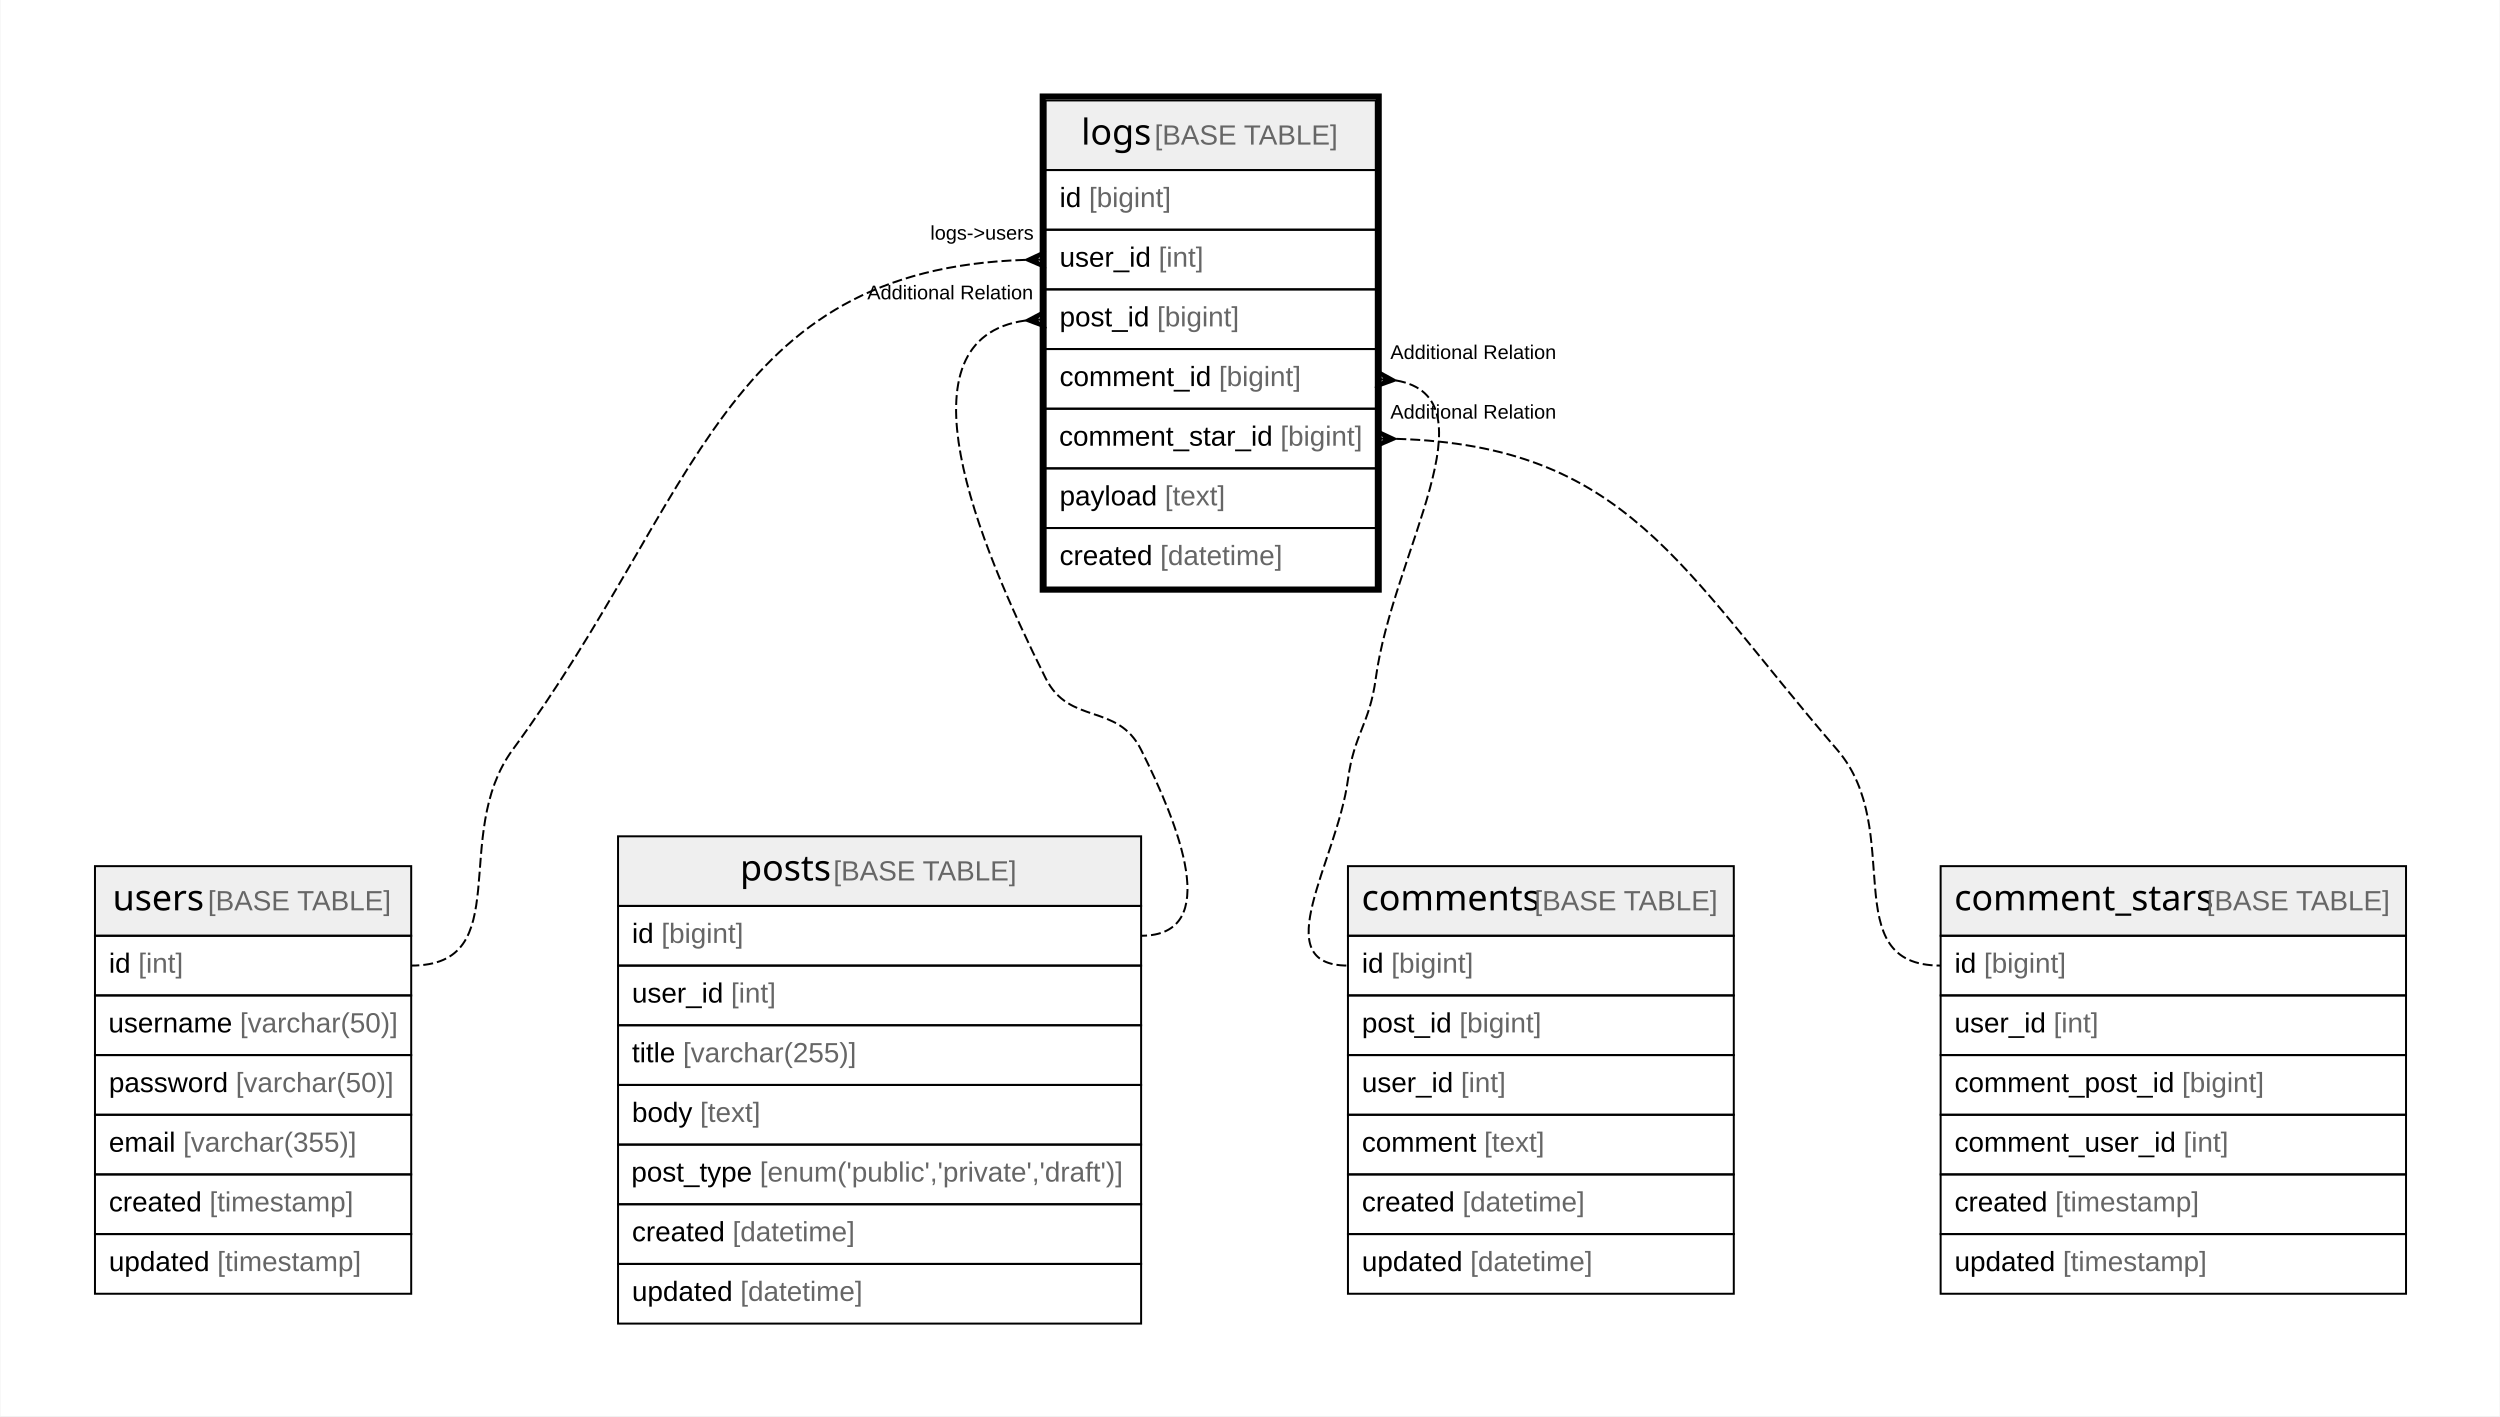
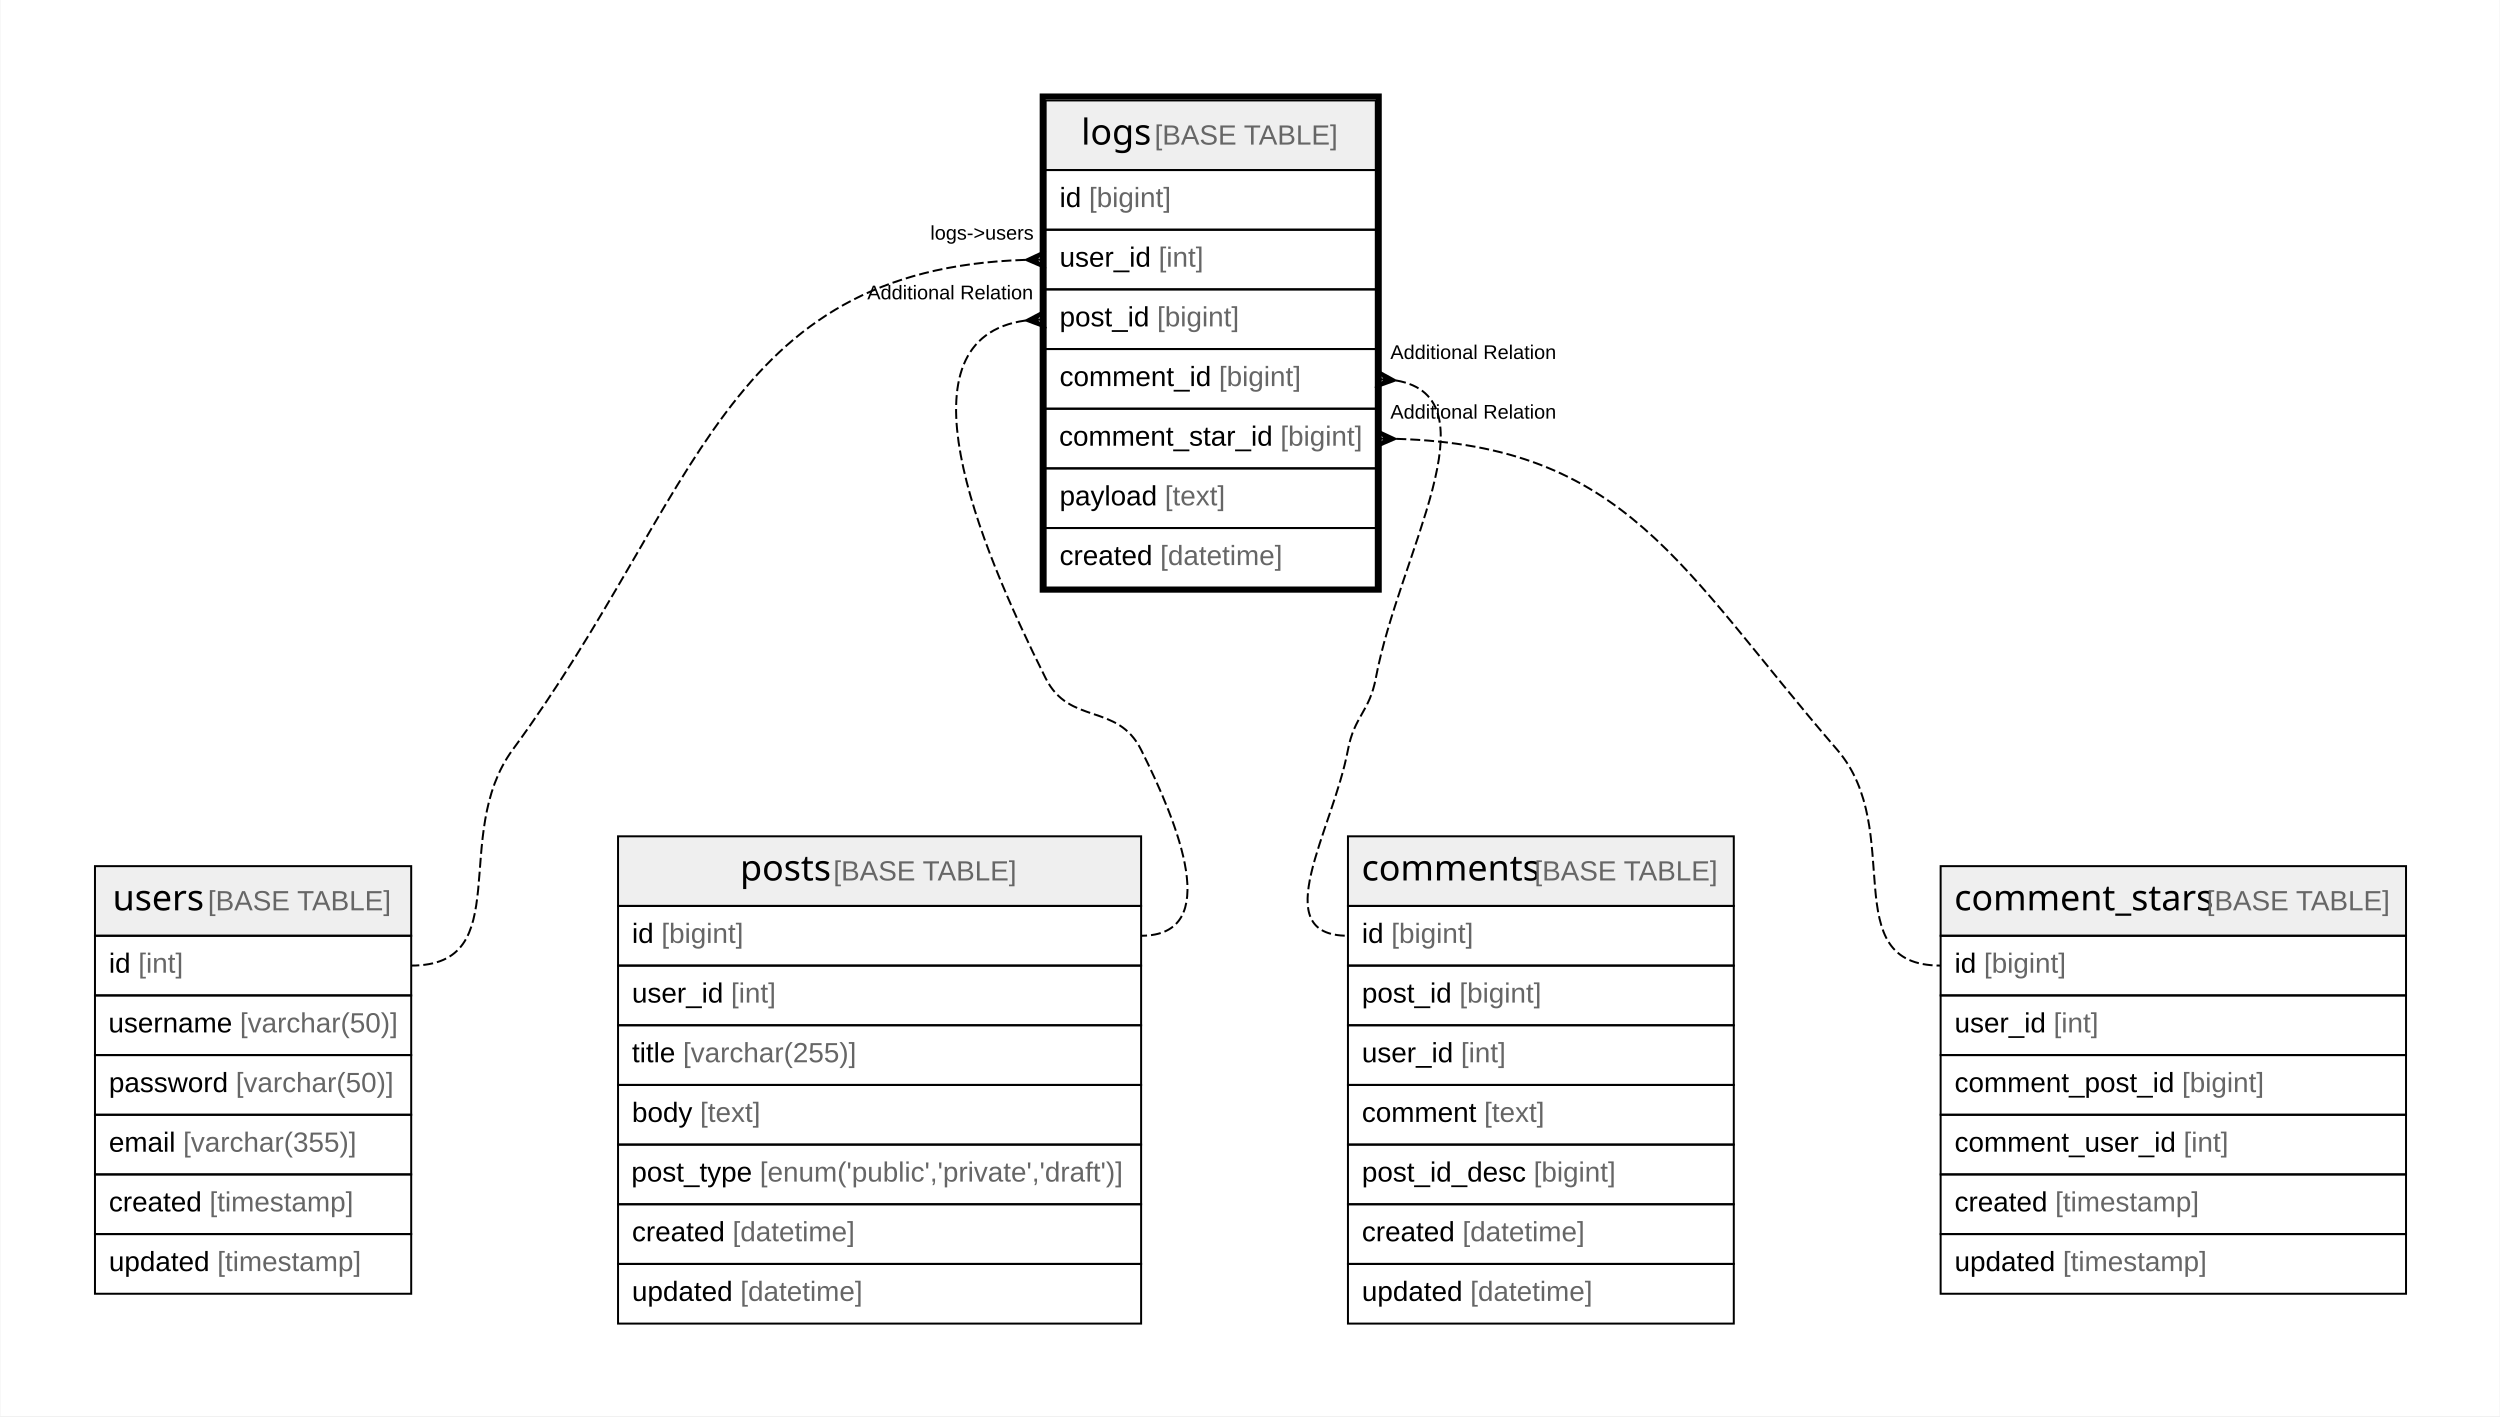
<svg xmlns="http://www.w3.org/2000/svg" width="1257pt" height="712pt" viewBox="0.00 0.00 1256.50 712.00">
  <g id="graph0" class="graph" transform="scale(1 1) rotate(0) translate(4 708)">
    <polygon fill="#ffffff" stroke="transparent" points="-4,4 -4,-708 1252.5,-708 1252.5,4 -4,4" />
    <g id="node1" class="node">
      <polygon fill="#efefef" stroke="transparent" points="521.5,-622.5 521.5,-657.5 687.5,-657.5 687.5,-622.5 521.5,-622.5" />
      <polygon fill="none" stroke="#000000" points="521.5,-622.5 521.5,-657.5 687.5,-657.5 687.5,-622.5 521.5,-622.5" />
      <text text-anchor="start" x="539.37" y="-635.3" font-family="Arial Bold" font-size="18.00" fill="#000000">logs</text>
      <text text-anchor="start" x="572.376" y="-635.3" font-family="Arial" font-size="14.00" fill="#000000"> </text>
      <text text-anchor="start" x="576.267" y="-635.3" font-family="Arial" font-size="14.00" fill="#666666">[BASE TABLE]</text>
      <polygon fill="none" stroke="#000000" points="521.5,-592.5 521.5,-622.5 687.5,-622.5 687.5,-592.5 521.5,-592.5" />
      <text text-anchor="start" x="528.5" y="-603.9" font-family="Arial" font-size="14.00" fill="#000000">id </text>
      <text text-anchor="start" x="543.28" y="-603.9" font-family="Arial" font-size="14.00" fill="#666666">[bigint]</text>
      <polygon fill="none" stroke="#000000" points="521.5,-562.5 521.5,-592.5 687.5,-592.5 687.5,-562.5 521.5,-562.5" />
      <text text-anchor="start" x="528.5" y="-573.9" font-family="Arial" font-size="14.00" fill="#000000">user_id </text>
      <text text-anchor="start" x="578.288" y="-573.9" font-family="Arial" font-size="14.00" fill="#666666">[int]</text>
      <polygon fill="none" stroke="#000000" points="521.5,-532.5 521.5,-562.5 687.5,-562.5 687.5,-532.5 521.5,-532.5" />
      <text text-anchor="start" x="528.5" y="-543.9" font-family="Arial" font-size="14.00" fill="#000000">post_id </text>
      <text text-anchor="start" x="577.518" y="-543.9" font-family="Arial" font-size="14.00" fill="#666666">[bigint]</text>
      <polygon fill="none" stroke="#000000" points="521.5,-502.5 521.5,-532.5 687.5,-532.5 687.5,-502.5 521.5,-502.5" />
      <text text-anchor="start" x="528.5" y="-513.9" font-family="Arial" font-size="14.00" fill="#000000">comment_id </text>
      <text text-anchor="start" x="608.622" y="-513.9" font-family="Arial" font-size="14.00" fill="#666666">[bigint]</text>
      <polygon fill="none" stroke="#000000" points="521.5,-472.5 521.5,-502.5 687.5,-502.5 687.5,-472.5 521.5,-472.5" />
      <text text-anchor="start" x="528.264" y="-483.9" font-family="Arial" font-size="14.00" fill="#000000">comment_star_id </text>
      <text text-anchor="start" x="639.503" y="-483.9" font-family="Arial" font-size="14.00" fill="#666666">[bigint]</text>
      <polygon fill="none" stroke="#000000" points="521.5,-442.5 521.5,-472.5 687.5,-472.5 687.5,-442.5 521.5,-442.5" />
      <text text-anchor="start" x="528.5" y="-453.9" font-family="Arial" font-size="14.00" fill="#000000">payload </text>
      <text text-anchor="start" x="581.41" y="-453.9" font-family="Arial" font-size="14.00" fill="#666666">[text]</text>
      <polygon fill="none" stroke="#000000" points="521.5,-412.5 521.5,-442.5 687.5,-442.5 687.5,-412.5 521.5,-412.5" />
      <text text-anchor="start" x="528.5" y="-423.9" font-family="Arial" font-size="14.00" fill="#000000">created </text>
      <text text-anchor="start" x="579.072" y="-423.9" font-family="Arial" font-size="14.00" fill="#666666">[datetime]</text>
      <polygon fill="none" stroke="#000000" stroke-width="3" points="520,-411.5 520,-659.5 689,-659.5 689,-411.5 520,-411.5" />
    </g>
    <g id="node2" class="node">
      <polygon fill="#efefef" stroke="transparent" points="43.5,-237.5 43.5,-272.5 202.5,-272.5 202.5,-237.5 43.5,-237.5" />
      <polygon fill="none" stroke="#000000" points="43.5,-237.5 43.5,-272.5 202.5,-272.5 202.5,-237.5 43.5,-237.5" />
      <text text-anchor="start" x="52.371" y="-250.3" font-family="Arial Bold" font-size="18.00" fill="#000000">users</text>
      <text text-anchor="start" x="96.375" y="-250.3" font-family="Arial" font-size="14.00" fill="#000000"> </text>
      <text text-anchor="start" x="100.266" y="-250.3" font-family="Arial" font-size="14.00" fill="#666666">[BASE TABLE]</text>
      <polygon fill="none" stroke="#000000" points="43.5,-207.5 43.5,-237.5 202.5,-237.5 202.5,-207.5 43.5,-207.5" />
      <text text-anchor="start" x="50.5" y="-218.9" font-family="Arial" font-size="14.00" fill="#000000">id </text>
      <text text-anchor="start" x="65.28" y="-218.9" font-family="Arial" font-size="14.00" fill="#666666">[int]</text>
      <polygon fill="none" stroke="#000000" points="43.5,-177.5 43.5,-207.5 202.5,-207.5 202.5,-177.5 43.5,-177.5" />
      <text text-anchor="start" x="50.269" y="-188.9" font-family="Arial" font-size="14.00" fill="#000000">username </text>
      <text text-anchor="start" x="116.394" y="-188.9" font-family="Arial" font-size="14.00" fill="#666666">[varchar(50)]</text>
      <polygon fill="none" stroke="#000000" points="43.5,-147.5 43.5,-177.5 202.5,-177.5 202.5,-147.5 43.5,-147.5" />
      <text text-anchor="start" x="50.5" y="-158.9" font-family="Arial" font-size="14.00" fill="#000000">password </text>
      <text text-anchor="start" x="114.288" y="-158.9" font-family="Arial" font-size="14.00" fill="#666666">[varchar(50)]</text>
      <polygon fill="none" stroke="#000000" points="43.5,-117.5 43.5,-147.5 202.5,-147.5 202.5,-117.5 43.5,-117.5" />
      <text text-anchor="start" x="50.5" y="-128.9" font-family="Arial" font-size="14.00" fill="#000000">email </text>
      <text text-anchor="start" x="87.83" y="-128.9" font-family="Arial" font-size="14.00" fill="#666666">[varchar(355)]</text>
      <polygon fill="none" stroke="#000000" points="43.5,-87.5 43.5,-117.5 202.5,-117.5 202.5,-87.5 43.5,-87.5" />
      <text text-anchor="start" x="50.5" y="-98.9" font-family="Arial" font-size="14.00" fill="#000000">created </text>
      <text text-anchor="start" x="101.072" y="-98.9" font-family="Arial" font-size="14.00" fill="#666666">[timestamp]</text>
      <polygon fill="none" stroke="#000000" points="43.5,-57.5 43.5,-87.5 202.5,-87.5 202.5,-57.5 43.5,-57.5" />
      <text text-anchor="start" x="50.5" y="-68.9" font-family="Arial" font-size="14.00" fill="#000000">updated </text>
      <text text-anchor="start" x="104.977" y="-68.9" font-family="Arial" font-size="14.00" fill="#666666">[timestamp]</text>
    </g>
    <g id="edge1" class="edge">
      <path fill="none" stroke="#000000" stroke-dasharray="5,2" d="M511.277,-577.34C359.181,-572.507 347.214,-458.649 253.5,-331 221.967,-288.048 255.784,-222.5 202.5,-222.5" />
      <polygon fill="#000000" stroke="#000000" points="511.501,-577.344 521.43,-582 516.501,-577.422 521.5,-577.5 521.5,-577.5 521.5,-577.5 516.501,-577.422 521.57,-573 511.501,-577.344 511.501,-577.344" />
      <text text-anchor="start" x="463.524" y="-587.5" font-family="Arial" font-size="10.00" fill="#000000">logs-&gt;users</text>
    </g>
    <g id="node3" class="node">
      <polygon fill="#efefef" stroke="transparent" points="306.5,-252.5 306.5,-287.5 569.5,-287.5 569.5,-252.5 306.5,-252.5" />
      <polygon fill="none" stroke="#000000" points="306.5,-252.5 306.5,-287.5 569.5,-287.5 569.5,-252.5 306.5,-252.5" />
      <text text-anchor="start" x="367.866" y="-265.3" font-family="Arial Bold" font-size="18.00" fill="#000000">posts</text>
      <text text-anchor="start" x="410.88" y="-265.3" font-family="Arial" font-size="14.00" fill="#000000"> </text>
      <text text-anchor="start" x="414.771" y="-265.3" font-family="Arial" font-size="14.00" fill="#666666">[BASE TABLE]</text>
      <polygon fill="none" stroke="#000000" points="306.5,-222.5 306.5,-252.5 569.5,-252.5 569.5,-222.5 306.5,-222.5" />
      <text text-anchor="start" x="313.5" y="-233.9" font-family="Arial" font-size="14.00" fill="#000000">id </text>
      <text text-anchor="start" x="328.28" y="-233.9" font-family="Arial" font-size="14.00" fill="#666666">[bigint]</text>
      <polygon fill="none" stroke="#000000" points="306.5,-192.5 306.5,-222.5 569.5,-222.5 569.5,-192.5 306.5,-192.5" />
      <text text-anchor="start" x="313.5" y="-203.9" font-family="Arial" font-size="14.00" fill="#000000">user_id </text>
      <text text-anchor="start" x="363.288" y="-203.9" font-family="Arial" font-size="14.00" fill="#666666">[int]</text>
      <polygon fill="none" stroke="#000000" points="306.5,-162.5 306.5,-192.5 569.5,-192.5 569.5,-162.5 306.5,-162.5" />
      <text text-anchor="start" x="313.5" y="-173.9" font-family="Arial" font-size="14.00" fill="#000000">title </text>
      <text text-anchor="start" x="339.168" y="-173.9" font-family="Arial" font-size="14.00" fill="#666666">[varchar(255)]</text>
      <polygon fill="none" stroke="#000000" points="306.5,-132.5 306.5,-162.5 569.5,-162.5 569.5,-132.5 306.5,-132.5" />
      <text text-anchor="start" x="313.5" y="-143.9" font-family="Arial" font-size="14.00" fill="#000000">body </text>
      <text text-anchor="start" x="347.738" y="-143.9" font-family="Arial" font-size="14.00" fill="#666666">[text]</text>
      <polygon fill="none" stroke="#000000" points="306.5,-102.5 306.5,-132.5 569.5,-132.5 569.5,-102.5 306.5,-102.5" />
      <text text-anchor="start" x="313.197" y="-113.9" font-family="Arial" font-size="14.00" fill="#000000">post_type </text>
      <text text-anchor="start" x="377.782" y="-113.9" font-family="Arial" font-size="14.00" fill="#666666">[enum('public','private','draft')]</text>
      <polygon fill="none" stroke="#000000" points="306.5,-72.5 306.5,-102.5 569.5,-102.5 569.5,-72.5 306.5,-72.5" />
      <text text-anchor="start" x="313.5" y="-83.9" font-family="Arial" font-size="14.00" fill="#000000">created </text>
      <text text-anchor="start" x="364.072" y="-83.9" font-family="Arial" font-size="14.00" fill="#666666">[datetime]</text>
      <polygon fill="none" stroke="#000000" points="306.5,-42.5 306.5,-72.5 569.5,-72.5 569.5,-42.5 306.5,-42.5" />
      <text text-anchor="start" x="313.5" y="-53.9" font-family="Arial" font-size="14.00" fill="#000000">updated </text>
      <text text-anchor="start" x="367.977" y="-53.9" font-family="Arial" font-size="14.00" fill="#666666">[datetime]</text>
    </g>
    <g id="edge2" class="edge">
      <path fill="none" stroke="#000000" stroke-dasharray="5,2" d="M511.431,-546.855C445.245,-537.804 487.235,-435.53 521.5,-367 533.426,-343.149 557.574,-354.851 569.5,-331 588.084,-293.832 611.056,-237.5 569.5,-237.5" />
      <polygon fill="#000000" stroke="#000000" points="511.521,-546.861 521.212,-551.991 516.51,-547.18 521.5,-547.5 521.5,-547.5 521.5,-547.5 516.51,-547.18 521.788,-543.009 511.521,-546.861 511.521,-546.861" />
      <text text-anchor="start" x="431.825" y="-557.5" font-family="Arial" font-size="10.00" fill="#000000">Additional Relation</text>
    </g>
    <g id="node4" class="node">
-       <polygon fill="#efefef" stroke="transparent" points="673.5,-237.5 673.5,-272.5 867.5,-272.5 867.5,-237.5 673.5,-237.5" />
-       <polygon fill="none" stroke="#000000" points="673.5,-237.5 673.5,-272.5 867.5,-272.5 867.5,-237.5 673.5,-237.5" />
-       <text text-anchor="start" x="680.37" y="-250.3" font-family="Arial Bold" font-size="18.00" fill="#000000">comments</text>
-       <text text-anchor="start" x="763.376" y="-250.3" font-family="Arial" font-size="14.00" fill="#000000"> </text>
-       <text text-anchor="start" x="767.266" y="-250.3" font-family="Arial" font-size="14.00" fill="#666666">[BASE TABLE]</text>
-       <polygon fill="none" stroke="#000000" points="673.5,-207.5 673.5,-237.5 867.5,-237.5 867.5,-207.5 673.5,-207.5" />
-       <text text-anchor="start" x="680.5" y="-218.9" font-family="Arial" font-size="14.00" fill="#000000">id </text>
-       <text text-anchor="start" x="695.28" y="-218.9" font-family="Arial" font-size="14.00" fill="#666666">[bigint]</text>
-       <polygon fill="none" stroke="#000000" points="673.5,-177.5 673.5,-207.5 867.5,-207.5 867.5,-177.5 673.5,-177.5" />
-       <text text-anchor="start" x="680.5" y="-188.9" font-family="Arial" font-size="14.00" fill="#000000">post_id </text>
-       <text text-anchor="start" x="729.518" y="-188.9" font-family="Arial" font-size="14.00" fill="#666666">[bigint]</text>
-       <polygon fill="none" stroke="#000000" points="673.5,-147.5 673.5,-177.5 867.5,-177.5 867.5,-147.5 673.5,-147.5" />
-       <text text-anchor="start" x="680.5" y="-158.9" font-family="Arial" font-size="14.00" fill="#000000">user_id </text>
-       <text text-anchor="start" x="730.288" y="-158.9" font-family="Arial" font-size="14.00" fill="#666666">[int]</text>
-       <polygon fill="none" stroke="#000000" points="673.5,-117.5 673.5,-147.5 867.5,-147.5 867.5,-117.5 673.5,-117.5" />
-       <text text-anchor="start" x="680.5" y="-128.9" font-family="Arial" font-size="14.00" fill="#000000">comment </text>
-       <text text-anchor="start" x="741.95" y="-128.9" font-family="Arial" font-size="14.00" fill="#666666">[text]</text>
-       <polygon fill="none" stroke="#000000" points="673.5,-87.5 673.5,-117.5 867.5,-117.5 867.5,-87.5 673.5,-87.5" />
-       <text text-anchor="start" x="680.5" y="-98.9" font-family="Arial" font-size="14.00" fill="#000000">created </text>
-       <text text-anchor="start" x="731.072" y="-98.9" font-family="Arial" font-size="14.00" fill="#666666">[datetime]</text>
-       <polygon fill="none" stroke="#000000" points="673.5,-57.5 673.5,-87.5 867.5,-87.5 867.5,-57.5 673.5,-57.5" />
-       <text text-anchor="start" x="680.5" y="-68.9" font-family="Arial" font-size="14.00" fill="#000000">updated </text>
-       <text text-anchor="start" x="734.977" y="-68.9" font-family="Arial" font-size="14.00" fill="#666666">[datetime]</text>
+       <polygon fill="#efefef" stroke="transparent" points="673.5,-252.5 673.5,-287.5 867.5,-287.5 867.5,-252.5 673.5,-252.5" />
+       <polygon fill="none" stroke="#000000" points="673.5,-252.5 673.5,-287.5 867.5,-287.5 867.5,-252.5 673.5,-252.5" />
+       <text text-anchor="start" x="680.37" y="-265.3" font-family="Arial Bold" font-size="18.00" fill="#000000">comments</text>
+       <text text-anchor="start" x="763.376" y="-265.3" font-family="Arial" font-size="14.00" fill="#000000"> </text>
+       <text text-anchor="start" x="767.266" y="-265.3" font-family="Arial" font-size="14.00" fill="#666666">[BASE TABLE]</text>
+       <polygon fill="none" stroke="#000000" points="673.5,-222.5 673.5,-252.5 867.5,-252.5 867.5,-222.5 673.5,-222.5" />
+       <text text-anchor="start" x="680.5" y="-233.9" font-family="Arial" font-size="14.00" fill="#000000">id </text>
+       <text text-anchor="start" x="695.28" y="-233.9" font-family="Arial" font-size="14.00" fill="#666666">[bigint]</text>
+       <polygon fill="none" stroke="#000000" points="673.5,-192.5 673.5,-222.5 867.5,-222.5 867.5,-192.5 673.5,-192.5" />
+       <text text-anchor="start" x="680.5" y="-203.9" font-family="Arial" font-size="14.00" fill="#000000">post_id </text>
+       <text text-anchor="start" x="729.518" y="-203.9" font-family="Arial" font-size="14.00" fill="#666666">[bigint]</text>
+       <polygon fill="none" stroke="#000000" points="673.5,-162.5 673.5,-192.5 867.5,-192.5 867.5,-162.5 673.5,-162.5" />
+       <text text-anchor="start" x="680.5" y="-173.9" font-family="Arial" font-size="14.00" fill="#000000">user_id </text>
+       <text text-anchor="start" x="730.288" y="-173.9" font-family="Arial" font-size="14.00" fill="#666666">[int]</text>
+       <polygon fill="none" stroke="#000000" points="673.5,-132.5 673.5,-162.5 867.5,-162.5 867.5,-132.5 673.5,-132.5" />
+       <text text-anchor="start" x="680.5" y="-143.9" font-family="Arial" font-size="14.00" fill="#000000">comment </text>
+       <text text-anchor="start" x="741.95" y="-143.9" font-family="Arial" font-size="14.00" fill="#666666">[text]</text>
+       <polygon fill="none" stroke="#000000" points="673.5,-102.5 673.5,-132.5 867.5,-132.5 867.5,-102.5 673.5,-102.5" />
+       <text text-anchor="start" x="680.5" y="-113.9" font-family="Arial" font-size="14.00" fill="#000000">post_id_desc </text>
+       <text text-anchor="start" x="766.866" y="-113.9" font-family="Arial" font-size="14.00" fill="#666666">[bigint]</text>
+       <polygon fill="none" stroke="#000000" points="673.5,-72.5 673.5,-102.5 867.5,-102.5 867.5,-72.5 673.5,-72.5" />
+       <text text-anchor="start" x="680.5" y="-83.9" font-family="Arial" font-size="14.00" fill="#000000">created </text>
+       <text text-anchor="start" x="731.072" y="-83.9" font-family="Arial" font-size="14.00" fill="#666666">[datetime]</text>
+       <polygon fill="none" stroke="#000000" points="673.5,-42.5 673.5,-72.5 867.5,-72.5 867.5,-42.5 673.5,-42.5" />
+       <text text-anchor="start" x="680.5" y="-53.9" font-family="Arial" font-size="14.00" fill="#000000">updated </text>
+       <text text-anchor="start" x="734.977" y="-53.9" font-family="Arial" font-size="14.00" fill="#666666">[datetime]</text>
    </g>
    <g id="edge3" class="edge">
-       <path fill="none" stroke="#000000" stroke-dasharray="5,2" d="M697.696,-516.708C747.981,-508.018 695.927,-429.535 687.5,-367 684.361,-343.705 676.639,-339.295 673.5,-316 667.95,-274.817 631.944,-222.5 673.5,-222.5" />
-       <polygon fill="#000000" stroke="#000000" points="697.47,-516.726 687.152,-513.014 692.485,-517.113 687.5,-517.5 687.5,-517.5 687.5,-517.5 692.485,-517.113 687.848,-521.986 697.47,-516.726 697.47,-516.726" />
+       <path fill="none" stroke="#000000" stroke-dasharray="5,2" d="M697.727,-516.703C748.344,-507.959 699.135,-429.018 687.5,-367 684.335,-350.127 676.665,-347.873 673.5,-331 665.838,-290.157 631.944,-237.5 673.5,-237.5" />
+       <polygon fill="#000000" stroke="#000000" points="697.47,-516.723 687.15,-513.014 692.485,-517.111 687.5,-517.5 687.5,-517.5 687.5,-517.5 692.485,-517.111 687.85,-521.986 697.47,-516.723 697.47,-516.723" />
      <text text-anchor="start" x="694.824" y="-527.5" font-family="Arial" font-size="10.00" fill="#000000">Additional Relation</text>
    </g>
    <g id="node5" class="node">
      <polygon fill="#efefef" stroke="transparent" points="971.5,-237.5 971.5,-272.5 1205.5,-272.5 1205.5,-237.5 971.5,-237.5" />
      <polygon fill="none" stroke="#000000" points="971.5,-237.5 971.5,-272.5 1205.5,-272.5 1205.5,-237.5 971.5,-237.5" />
      <text text-anchor="start" x="978.367" y="-250.3" font-family="Arial Bold" font-size="18.00" fill="#000000">comment_stars</text>
      <text text-anchor="start" x="1101.379" y="-250.3" font-family="Arial" font-size="14.00" fill="#000000"> </text>
      <text text-anchor="start" x="1105.27" y="-250.3" font-family="Arial" font-size="14.00" fill="#666666">[BASE TABLE]</text>
      <polygon fill="none" stroke="#000000" points="971.5,-207.5 971.5,-237.5 1205.5,-237.5 1205.5,-207.5 971.5,-207.5" />
      <text text-anchor="start" x="978.5" y="-218.9" font-family="Arial" font-size="14.00" fill="#000000">id </text>
      <text text-anchor="start" x="993.28" y="-218.9" font-family="Arial" font-size="14.00" fill="#666666">[bigint]</text>
      <polygon fill="none" stroke="#000000" points="971.5,-177.5 971.5,-207.5 1205.5,-207.5 1205.5,-177.5 971.5,-177.5" />
      <text text-anchor="start" x="978.5" y="-188.9" font-family="Arial" font-size="14.00" fill="#000000">user_id </text>
      <text text-anchor="start" x="1028.288" y="-188.9" font-family="Arial" font-size="14.00" fill="#666666">[int]</text>
      <polygon fill="none" stroke="#000000" points="971.5,-147.5 971.5,-177.5 1205.5,-177.5 1205.5,-147.5 971.5,-147.5" />
      <text text-anchor="start" x="978.5" y="-158.9" font-family="Arial" font-size="14.00" fill="#000000">comment_post_id </text>
      <text text-anchor="start" x="1092.86" y="-158.9" font-family="Arial" font-size="14.00" fill="#666666">[bigint]</text>
      <polygon fill="none" stroke="#000000" points="971.5,-117.5 971.5,-147.5 1205.5,-147.5 1205.5,-117.5 971.5,-117.5" />
      <text text-anchor="start" x="978.5" y="-128.9" font-family="Arial" font-size="14.00" fill="#000000">comment_user_id </text>
      <text text-anchor="start" x="1093.63" y="-128.9" font-family="Arial" font-size="14.00" fill="#666666">[int]</text>
      <polygon fill="none" stroke="#000000" points="971.5,-87.5 971.5,-117.5 1205.5,-117.5 1205.5,-87.5 971.5,-87.5" />
      <text text-anchor="start" x="978.5" y="-98.9" font-family="Arial" font-size="14.00" fill="#000000">created </text>
      <text text-anchor="start" x="1029.072" y="-98.9" font-family="Arial" font-size="14.00" fill="#666666">[timestamp]</text>
      <polygon fill="none" stroke="#000000" points="971.5,-57.5 971.5,-87.5 1205.5,-87.5 1205.5,-57.5 971.5,-57.5" />
      <text text-anchor="start" x="978.5" y="-68.9" font-family="Arial" font-size="14.00" fill="#000000">updated </text>
      <text text-anchor="start" x="1032.977" y="-68.9" font-family="Arial" font-size="14.00" fill="#666666">[timestamp]</text>
    </g>
    <g id="edge4" class="edge">
      <path fill="none" stroke="#000000" stroke-dasharray="5,2" d="M697.835,-487.351C813.414,-483.943 840.527,-422.484 919.5,-331 954.443,-290.522 918.026,-222.5 971.5,-222.5" />
      <polygon fill="#000000" stroke="#000000" points="697.499,-487.355 687.435,-483 692.5,-487.428 687.5,-487.5 687.5,-487.5 687.5,-487.5 692.5,-487.428 687.565,-492 697.499,-487.355 697.499,-487.355" />
      <text text-anchor="start" x="694.824" y="-497.5" font-family="Arial" font-size="10.00" fill="#000000">Additional Relation</text>
    </g>
  </g>
</svg>
